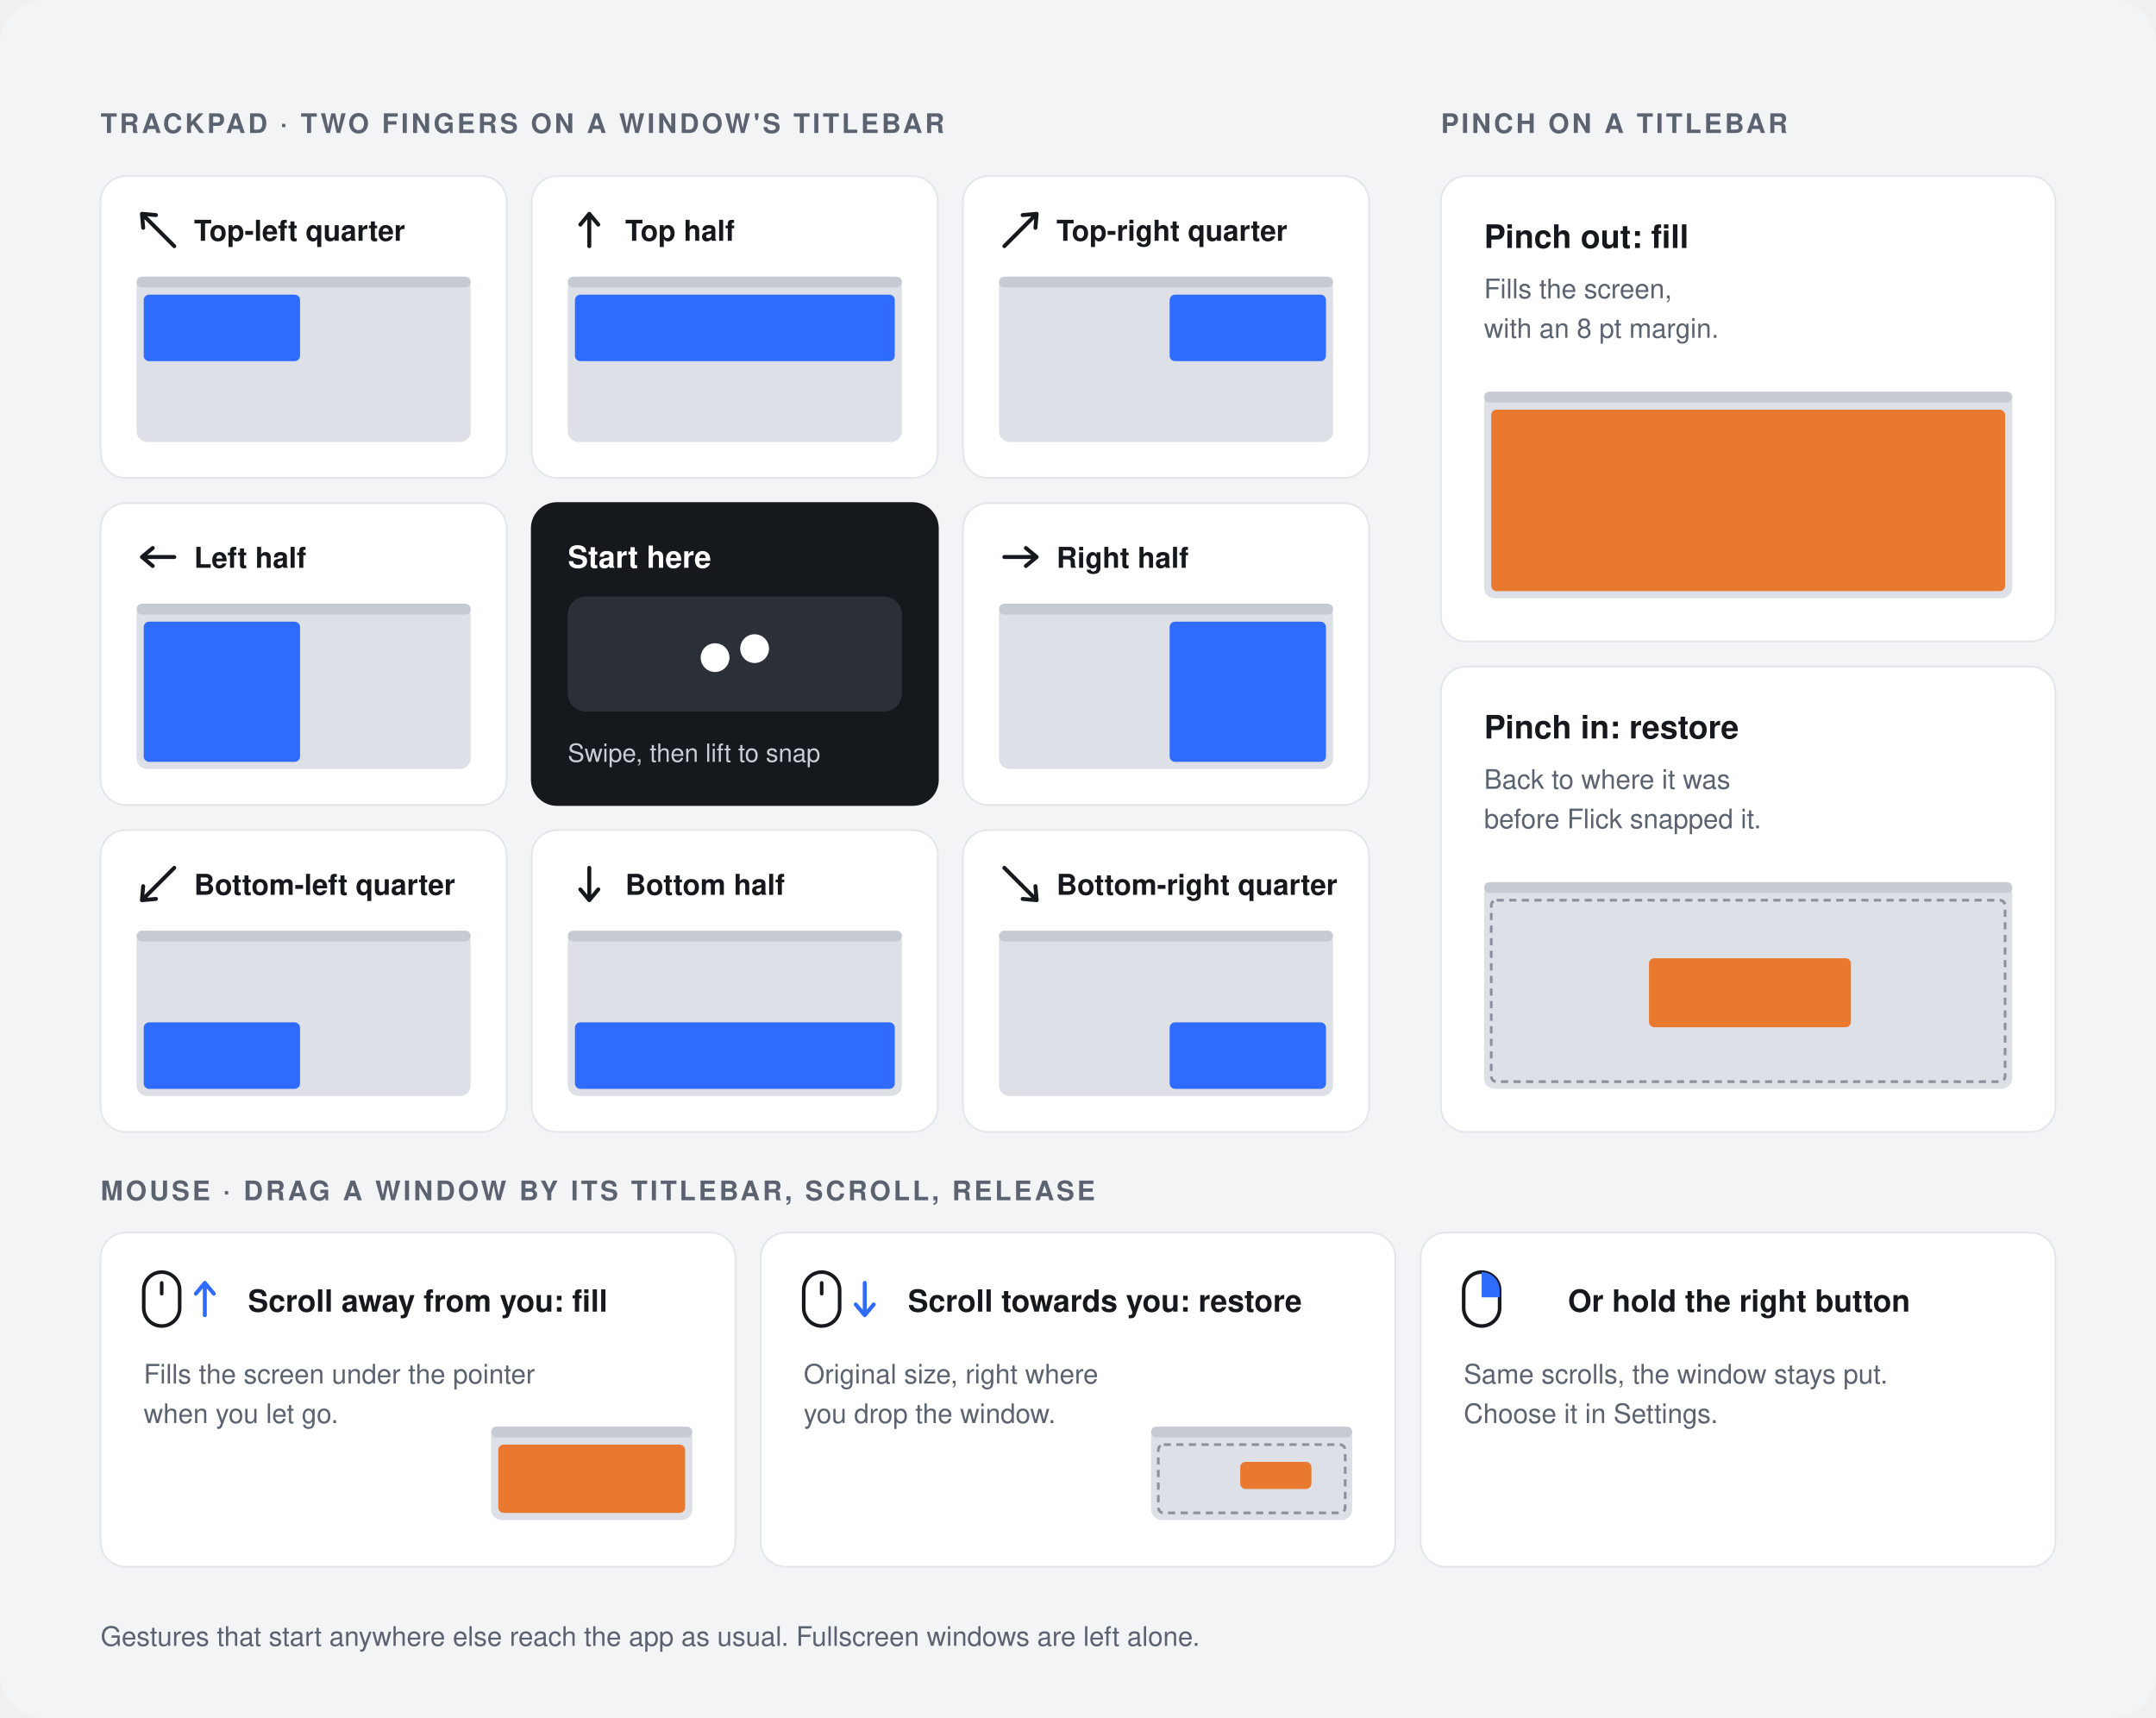
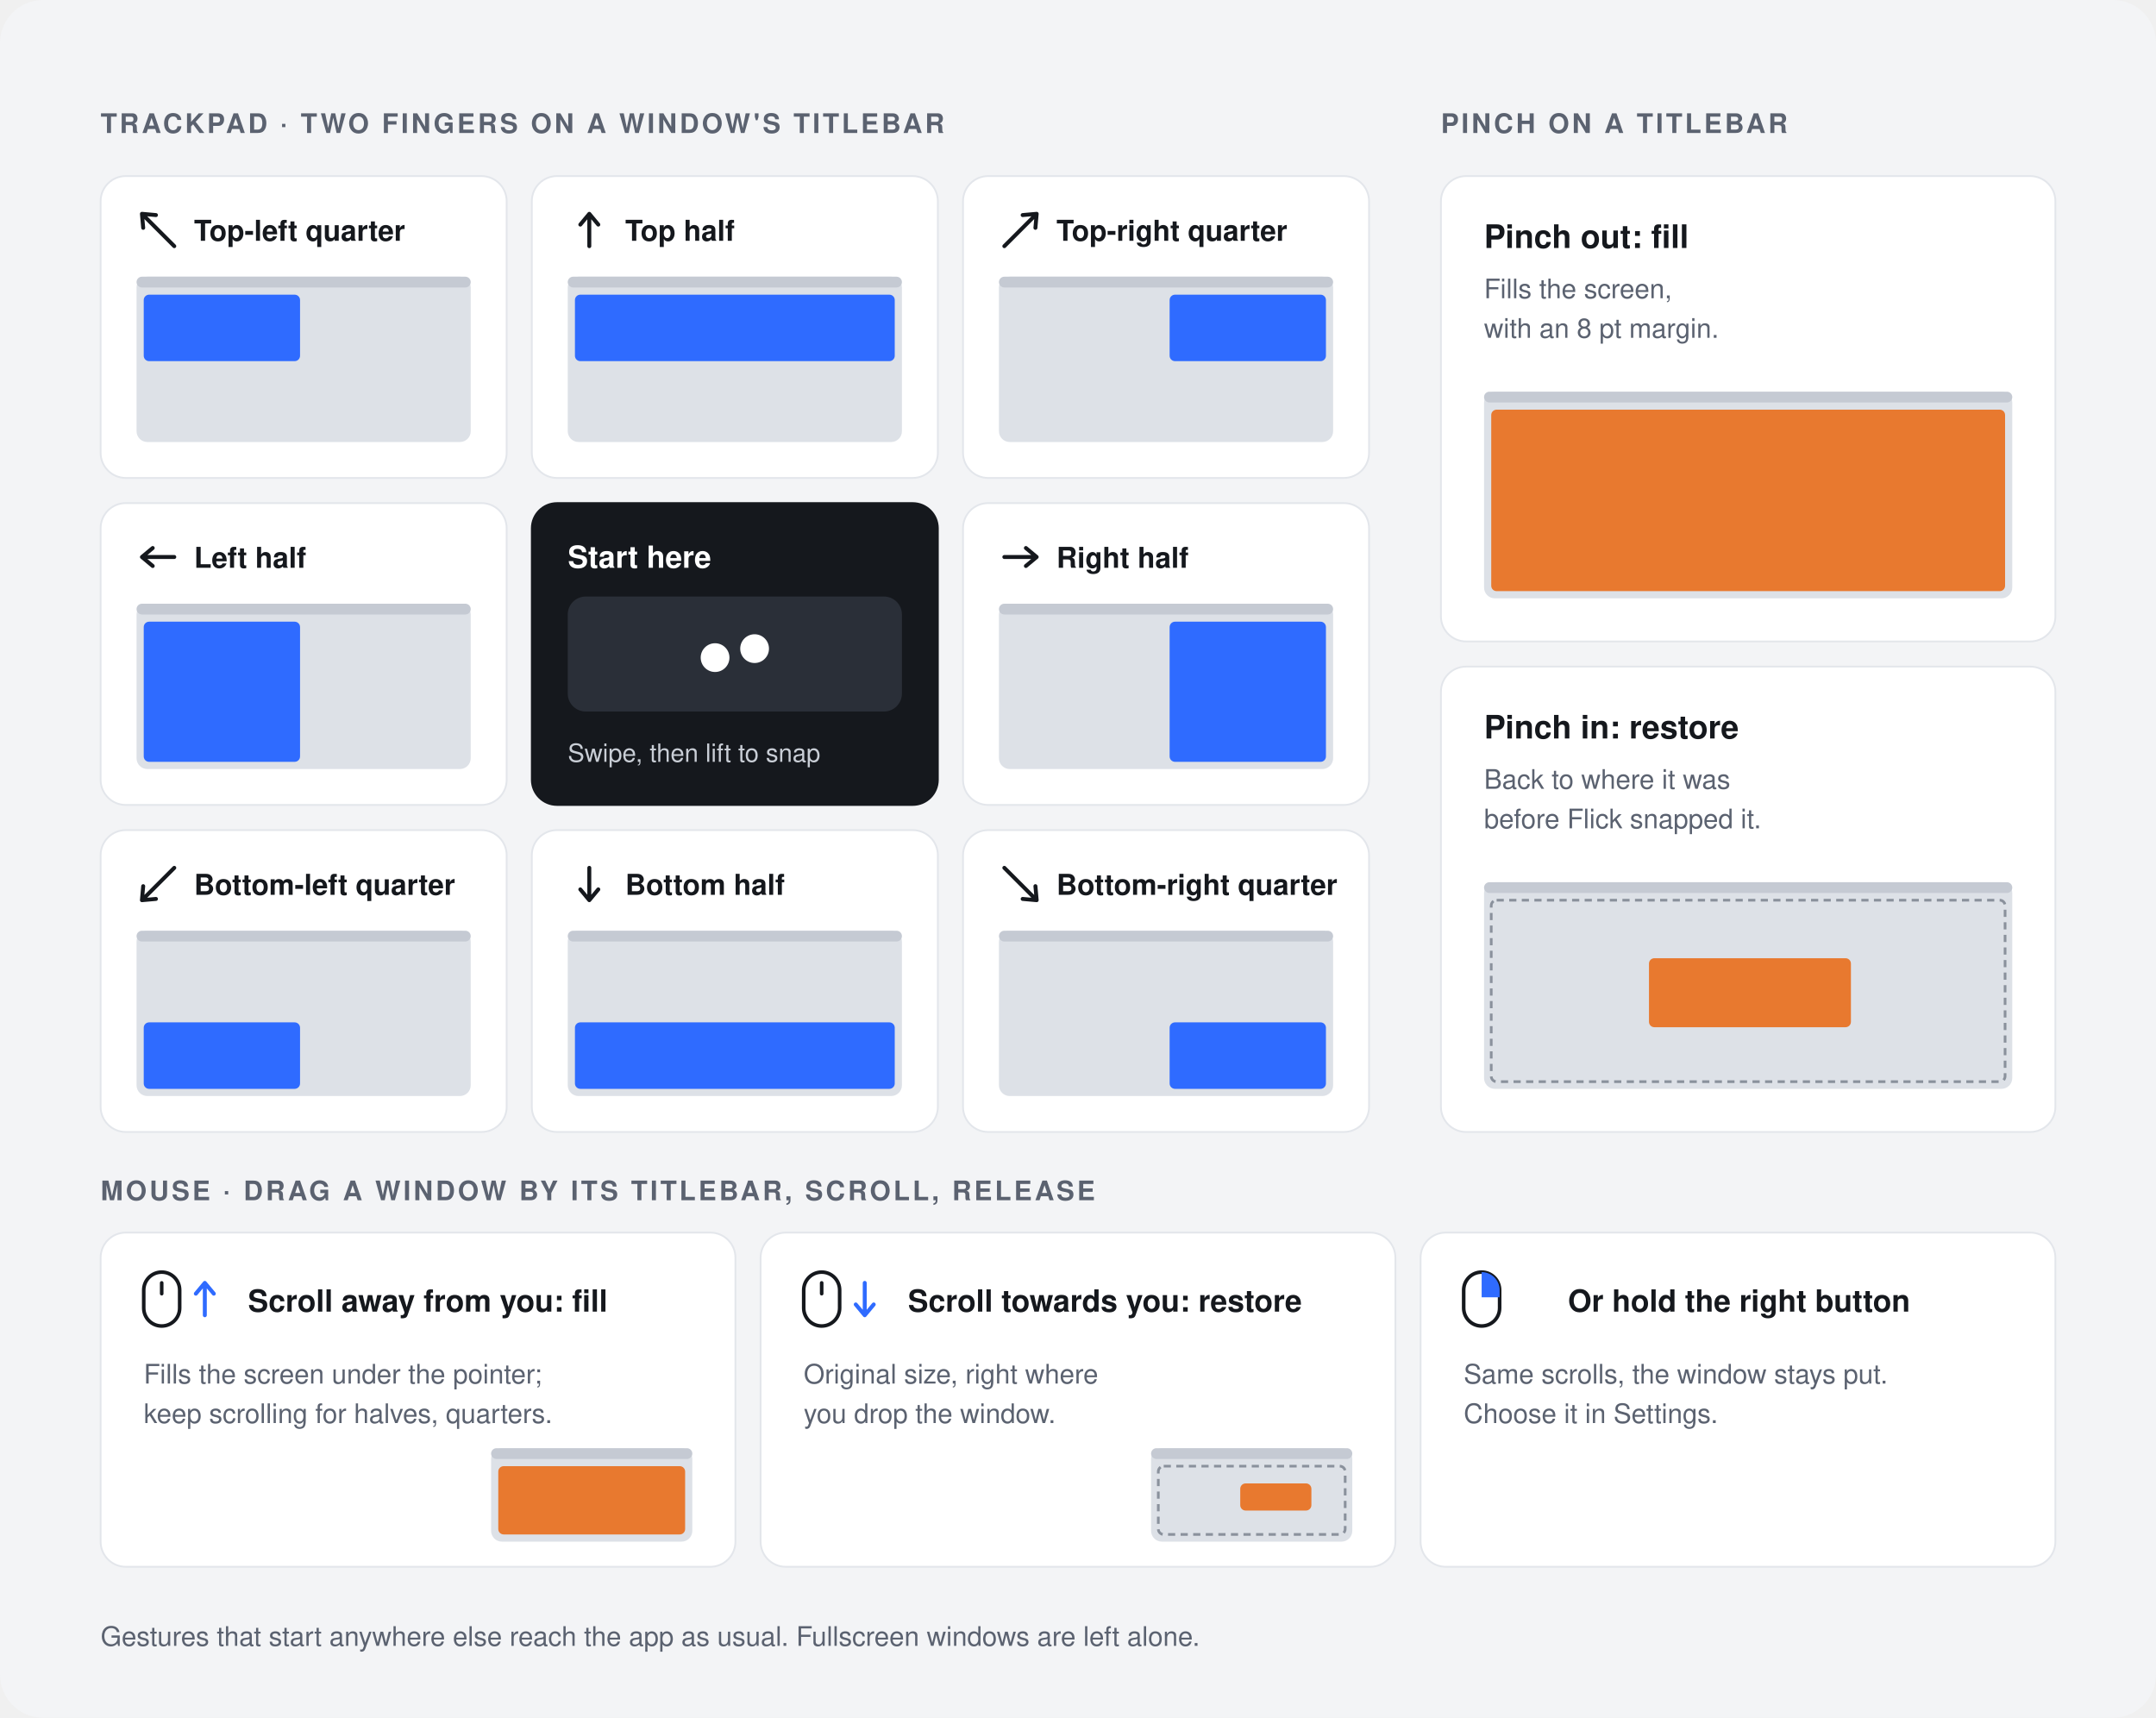
<svg xmlns="http://www.w3.org/2000/svg" width="1200" height="956" viewBox="0 0 1200 956" font-family="-apple-system, BlinkMacSystemFont, 'Segoe UI', Helvetica, Arial, sans-serif">
  <rect width="1200" height="956" rx="24" fill="#F3F4F6" />
  <text x="56" y="74" font-size="15" font-weight="600" fill="#5B6270" text-anchor="start" letter-spacing="1.5">TRACKPAD · TWO FINGERS ON A WINDOW'S TITLEBAR</text>
  <rect x="56" y="98" width="226" height="168" rx="14" fill="#FFFFFF" stroke="#E3E6EB" />
  <path d="M97.0 137.0 L79.0 119.0 M79.7 126.8 L79.0 119.0 L86.8 119.7" fill="none" stroke="#15181D" stroke-width="2.2" stroke-linecap="round" stroke-linejoin="round" />
  <text x="108" y="134" font-size="16" font-weight="600" fill="#15181D" text-anchor="start">Top-left quarter</text>
  <rect x="76" y="154" width="186" height="92" rx="6" fill="#DDE1E7" />
  <rect x="76" y="154" width="186" height="6" rx="3" fill="#C5CAD3" />
  <rect x="80" y="164" width="87.0" height="37.0" rx="3" fill="#2F6BFF" />
  <rect x="296" y="98" width="226" height="168" rx="14" fill="#FFFFFF" stroke="#E3E6EB" />
  <path d="M328.0 137.0 L328.0 119.0 M323.0 125.0 L328.0 119.0 L333.0 125.0" fill="none" stroke="#15181D" stroke-width="2.2" stroke-linecap="round" stroke-linejoin="round" />
  <text x="348" y="134" font-size="16" font-weight="600" fill="#15181D" text-anchor="start">Top half</text>
  <rect x="316" y="154" width="186" height="92" rx="6" fill="#DDE1E7" />
  <rect x="316" y="154" width="186" height="6" rx="3" fill="#C5CAD3" />
  <rect x="320" y="164" width="178" height="37.0" rx="3" fill="#2F6BFF" />
  <rect x="536" y="98" width="226" height="168" rx="14" fill="#FFFFFF" stroke="#E3E6EB" />
  <path d="M559.0 137.0 L577.0 119.0 M569.2 119.7 L577.0 119.0 L576.3 126.8" fill="none" stroke="#15181D" stroke-width="2.2" stroke-linecap="round" stroke-linejoin="round" />
  <text x="588" y="134" font-size="16" font-weight="600" fill="#15181D" text-anchor="start">Top-right quarter</text>
  <rect x="556" y="154" width="186" height="92" rx="6" fill="#DDE1E7" />
  <rect x="556" y="154" width="186" height="6" rx="3" fill="#C5CAD3" />
  <rect x="651.0" y="164" width="87.0" height="37.0" rx="3" fill="#2F6BFF" />
  <rect x="56" y="280" width="226" height="168" rx="14" fill="#FFFFFF" stroke="#E3E6EB" />
  <path d="M97.0 310.0 L79.0 310.0 M85.0 315.0 L79.0 310.0 L85.0 305.0" fill="none" stroke="#15181D" stroke-width="2.2" stroke-linecap="round" stroke-linejoin="round" />
  <text x="108" y="316" font-size="16" font-weight="600" fill="#15181D" text-anchor="start">Left half</text>
  <rect x="76" y="336" width="186" height="92" rx="6" fill="#DDE1E7" />
  <rect x="76" y="336" width="186" height="6" rx="3" fill="#C5CAD3" />
  <rect x="80" y="346" width="87.0" height="78" rx="3" fill="#2F6BFF" />
  <rect x="296" y="280" width="226" height="168" rx="14" fill="#15181D" stroke="#15181D" />
  <text x="316" y="316" font-size="17" font-weight="600" fill="#FFFFFF" text-anchor="start">Start here</text>
  <rect x="316" y="332" width="186" height="64" rx="10" fill="#2A2F38" />
  <circle cx="398.0" cy="366" r="8" fill="#FFFFFF" />
  <circle cx="420.0" cy="361" r="8" fill="#FFFFFF" />
  <text x="316" y="424" font-size="14" font-weight="400" fill="#C9CED6" text-anchor="start">Swipe, then lift to snap</text>
  <rect x="536" y="280" width="226" height="168" rx="14" fill="#FFFFFF" stroke="#E3E6EB" />
  <path d="M559.0 310.0 L577.0 310.0 M571.0 305.0 L577.0 310.0 L571.0 315.0" fill="none" stroke="#15181D" stroke-width="2.2" stroke-linecap="round" stroke-linejoin="round" />
  <text x="588" y="316" font-size="16" font-weight="600" fill="#15181D" text-anchor="start">Right half</text>
  <rect x="556" y="336" width="186" height="92" rx="6" fill="#DDE1E7" />
  <rect x="556" y="336" width="186" height="6" rx="3" fill="#C5CAD3" />
  <rect x="651.0" y="346" width="87.0" height="78" rx="3" fill="#2F6BFF" />
  <rect x="56" y="462" width="226" height="168" rx="14" fill="#FFFFFF" stroke="#E3E6EB" />
  <path d="M97.0 483.0 L79.0 501.0 M86.8 500.3 L79.0 501.0 L79.7 493.2" fill="none" stroke="#15181D" stroke-width="2.2" stroke-linecap="round" stroke-linejoin="round" />
  <text x="108" y="498" font-size="16" font-weight="600" fill="#15181D" text-anchor="start">Bottom-left quarter</text>
  <rect x="76" y="518" width="186" height="92" rx="6" fill="#DDE1E7" />
  <rect x="76" y="518" width="186" height="6" rx="3" fill="#C5CAD3" />
  <rect x="80" y="569.0" width="87.0" height="37.0" rx="3" fill="#2F6BFF" />
  <rect x="296" y="462" width="226" height="168" rx="14" fill="#FFFFFF" stroke="#E3E6EB" />
  <path d="M328.0 483.0 L328.0 501.0 M333.0 495.0 L328.0 501.0 L323.0 495.0" fill="none" stroke="#15181D" stroke-width="2.2" stroke-linecap="round" stroke-linejoin="round" />
  <text x="348" y="498" font-size="16" font-weight="600" fill="#15181D" text-anchor="start">Bottom half</text>
  <rect x="316" y="518" width="186" height="92" rx="6" fill="#DDE1E7" />
  <rect x="316" y="518" width="186" height="6" rx="3" fill="#C5CAD3" />
  <rect x="320" y="569.0" width="178" height="37.0" rx="3" fill="#2F6BFF" />
  <rect x="536" y="462" width="226" height="168" rx="14" fill="#FFFFFF" stroke="#E3E6EB" />
  <path d="M559.0 483.0 L577.0 501.0 M576.3 493.2 L577.0 501.0 L569.2 500.3" fill="none" stroke="#15181D" stroke-width="2.2" stroke-linecap="round" stroke-linejoin="round" />
  <text x="588" y="498" font-size="16" font-weight="600" fill="#15181D" text-anchor="start">Bottom-right quarter</text>
  <rect x="556" y="518" width="186" height="92" rx="6" fill="#DDE1E7" />
  <rect x="556" y="518" width="186" height="6" rx="3" fill="#C5CAD3" />
  <rect x="651.0" y="569.0" width="87.0" height="37.0" rx="3" fill="#2F6BFF" />
  <text x="802" y="74" font-size="15" font-weight="600" fill="#5B6270" text-anchor="start" letter-spacing="1.5">PINCH ON A TITLEBAR</text>
  <rect x="802" y="98.0" width="342" height="259.0" rx="14" fill="#FFFFFF" stroke="#E3E6EB" />
  <text x="826" y="138.0" font-size="18" font-weight="600" fill="#15181D" text-anchor="start">Pinch out: fill</text>
  <text x="826" y="166.0" font-size="15" font-weight="400" fill="#5B6270" text-anchor="start">Fills the screen,</text>
  <text x="826" y="188.0" font-size="15" font-weight="400" fill="#5B6270" text-anchor="start">with an 8 pt margin.</text>
  <rect x="826" y="218.0" width="294" height="115.0" rx="6" fill="#DDE1E7" />
  <rect x="826" y="218.0" width="294" height="6" rx="3" fill="#C5CAD3" />
  <rect x="830" y="228.0" width="286" height="101.0" rx="3" fill="#E8792F" />
  <rect x="802" y="371.0" width="342" height="259.0" rx="14" fill="#FFFFFF" stroke="#E3E6EB" />
  <text x="826" y="411.0" font-size="18" font-weight="600" fill="#15181D" text-anchor="start">Pinch in: restore</text>
  <text x="826" y="439.0" font-size="15" font-weight="400" fill="#5B6270" text-anchor="start">Back to where it was</text>
  <text x="826" y="461.0" font-size="15" font-weight="400" fill="#5B6270" text-anchor="start">before Flick snapped it.</text>
  <rect x="826" y="491.0" width="294" height="115.0" rx="6" fill="#DDE1E7" />
  <rect x="826" y="491.0" width="294" height="6" rx="3" fill="#C5CAD3" />
  <rect x="830" y="501.0" width="286" height="101.0" rx="3" fill="none" stroke="#8A919C" stroke-width="1.5" stroke-dasharray="4 3" />
  <rect x="917.8" y="533.3" width="112.4" height="38.4" rx="3" fill="#E8792F" />
  <text x="56" y="668" font-size="15" font-weight="600" fill="#5B6270" text-anchor="start" letter-spacing="1.5">MOUSE · DRAG A WINDOW BY ITS TITLEBAR, SCROLL, RELEASE</text>
  <rect x="56.0" y="686" width="353.333" height="186" rx="14" fill="#FFFFFF" stroke="#E3E6EB" />
  <rect x="80.0" y="708" width="20" height="30" rx="10" fill="none" stroke="#15181D" stroke-width="2" />
  <line x1="90.0" y1="714" x2="90.0" y2="720" stroke="#15181D" stroke-width="2" stroke-linecap="round" />
  <path d="M114.0 732.0 L114.0 714.0 M109.0 720.0 L114.0 714.0 L119.0 720.0" fill="none" stroke="#2F6BFF" stroke-width="2.2" stroke-linecap="round" stroke-linejoin="round" />
  <text x="138.0" y="730" font-size="17" font-weight="600" fill="#15181D" text-anchor="start">Scroll away from you: fill</text>
-   <text x="80.0" y="770" font-size="15" font-weight="400" fill="#5B6270" text-anchor="start">Fills the screen under the pointer</text>
-   <text x="80.0" y="792" font-size="15" font-weight="400" fill="#5B6270" text-anchor="start">when you let go.</text>
-   <rect x="273.333" y="794" width="112" height="52" rx="6" fill="#DDE1E7" />
-   <rect x="273.333" y="794" width="112" height="6" rx="3" fill="#C5CAD3" />
-   <rect x="277.333" y="804" width="104" height="38" rx="3" fill="#E8792F" />
+   <text x="80.0" y="770" font-size="15" font-weight="400" fill="#5B6270" text-anchor="start">Fills the screen under the pointer;</text>
+   <text x="80.0" y="792" font-size="15" font-weight="400" fill="#5B6270" text-anchor="start">keep scrolling for halves, quarters.</text>
+   <rect x="273.333" y="806" width="112" height="52" rx="6" fill="#DDE1E7" />
+   <rect x="273.333" y="806" width="112" height="6" rx="3" fill="#C5CAD3" />
+   <rect x="277.333" y="816" width="104" height="38" rx="3" fill="#E8792F" />
  <rect x="423.333" y="686" width="353.333" height="186" rx="14" fill="#FFFFFF" stroke="#E3E6EB" />
  <rect x="447.333" y="708" width="20" height="30" rx="10" fill="none" stroke="#15181D" stroke-width="2" />
  <line x1="457.333" y1="714" x2="457.333" y2="720" stroke="#15181D" stroke-width="2" stroke-linecap="round" />
  <path d="M481.3 714.0 L481.3 732.0 M486.3 726.0 L481.3 732.0 L476.3 726.0" fill="none" stroke="#2F6BFF" stroke-width="2.2" stroke-linecap="round" stroke-linejoin="round" />
  <text x="505.333" y="730" font-size="17" font-weight="600" fill="#15181D" text-anchor="start">Scroll towards you: restore</text>
  <text x="447.333" y="770" font-size="15" font-weight="400" fill="#5B6270" text-anchor="start">Original size, right where</text>
  <text x="447.333" y="792" font-size="15" font-weight="400" fill="#5B6270" text-anchor="start">you drop the window.</text>
-   <rect x="640.667" y="794" width="112" height="52" rx="6" fill="#DDE1E7" />
-   <rect x="640.667" y="794" width="112" height="6" rx="3" fill="#C5CAD3" />
-   <rect x="644.7" y="804" width="104" height="38" rx="3" fill="none" stroke="#8A919C" stroke-width="1.5" stroke-dasharray="4 3" />
-   <rect x="690.3" y="813.6" width="39.6" height="15.1" rx="3" fill="#E8792F" />
+   <rect x="640.667" y="806" width="112" height="52" rx="6" fill="#DDE1E7" />
+   <rect x="640.667" y="806" width="112" height="6" rx="3" fill="#C5CAD3" />
+   <rect x="644.7" y="816" width="104" height="38" rx="3" fill="none" stroke="#8A919C" stroke-width="1.5" stroke-dasharray="4 3" />
+   <rect x="690.3" y="825.6" width="39.6" height="15.1" rx="3" fill="#E8792F" />
  <rect x="790.667" y="686" width="353.333" height="186" rx="14" fill="#FFFFFF" stroke="#E3E6EB" />
  <rect x="814.667" y="708" width="20" height="30" rx="10" fill="none" stroke="#15181D" stroke-width="2" />
  <path d="M824.667 708 V722 H834.667 V718 A10 10 0 0 0 824.667 708 Z" fill="#2F6BFF" />
  <text x="872.667" y="730" font-size="17" font-weight="600" fill="#15181D" text-anchor="start">Or hold the right button</text>
  <text x="814.667" y="770" font-size="15" font-weight="400" fill="#5B6270" text-anchor="start">Same scrolls, the window stays put.</text>
  <text x="814.667" y="792" font-size="15" font-weight="400" fill="#5B6270" text-anchor="start">Choose it in Settings.</text>
  <text x="56" y="916" font-size="15" font-weight="400" fill="#5B6270" text-anchor="start">Gestures that start anywhere else reach the app as usual. Fullscreen windows are left alone.</text>
</svg>
